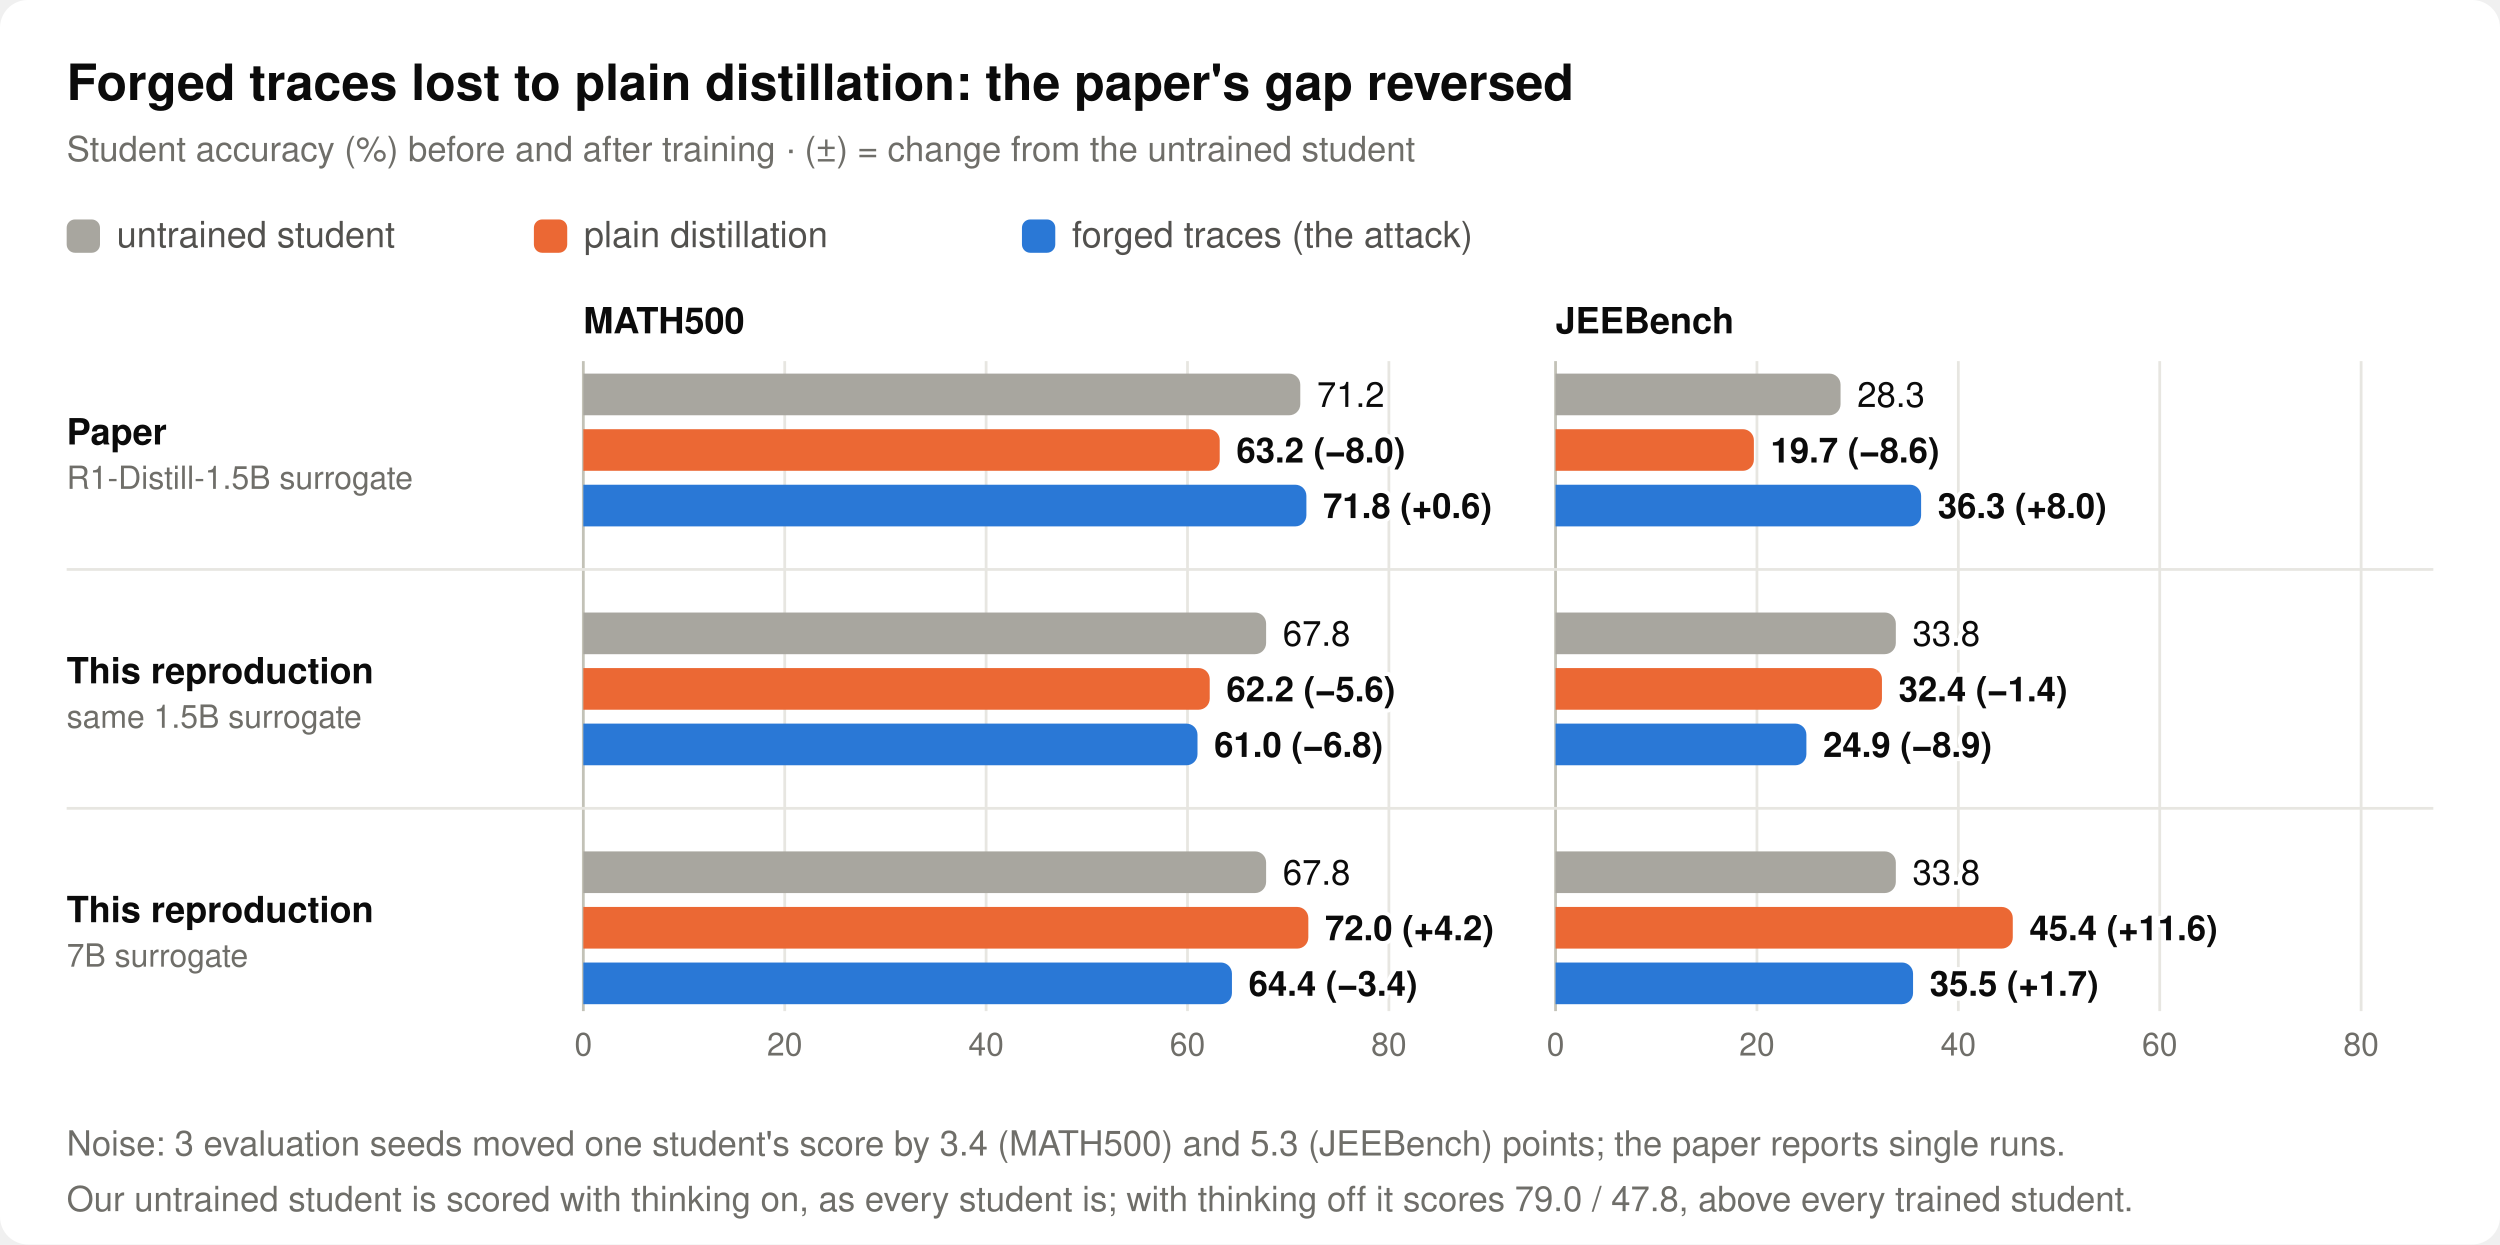
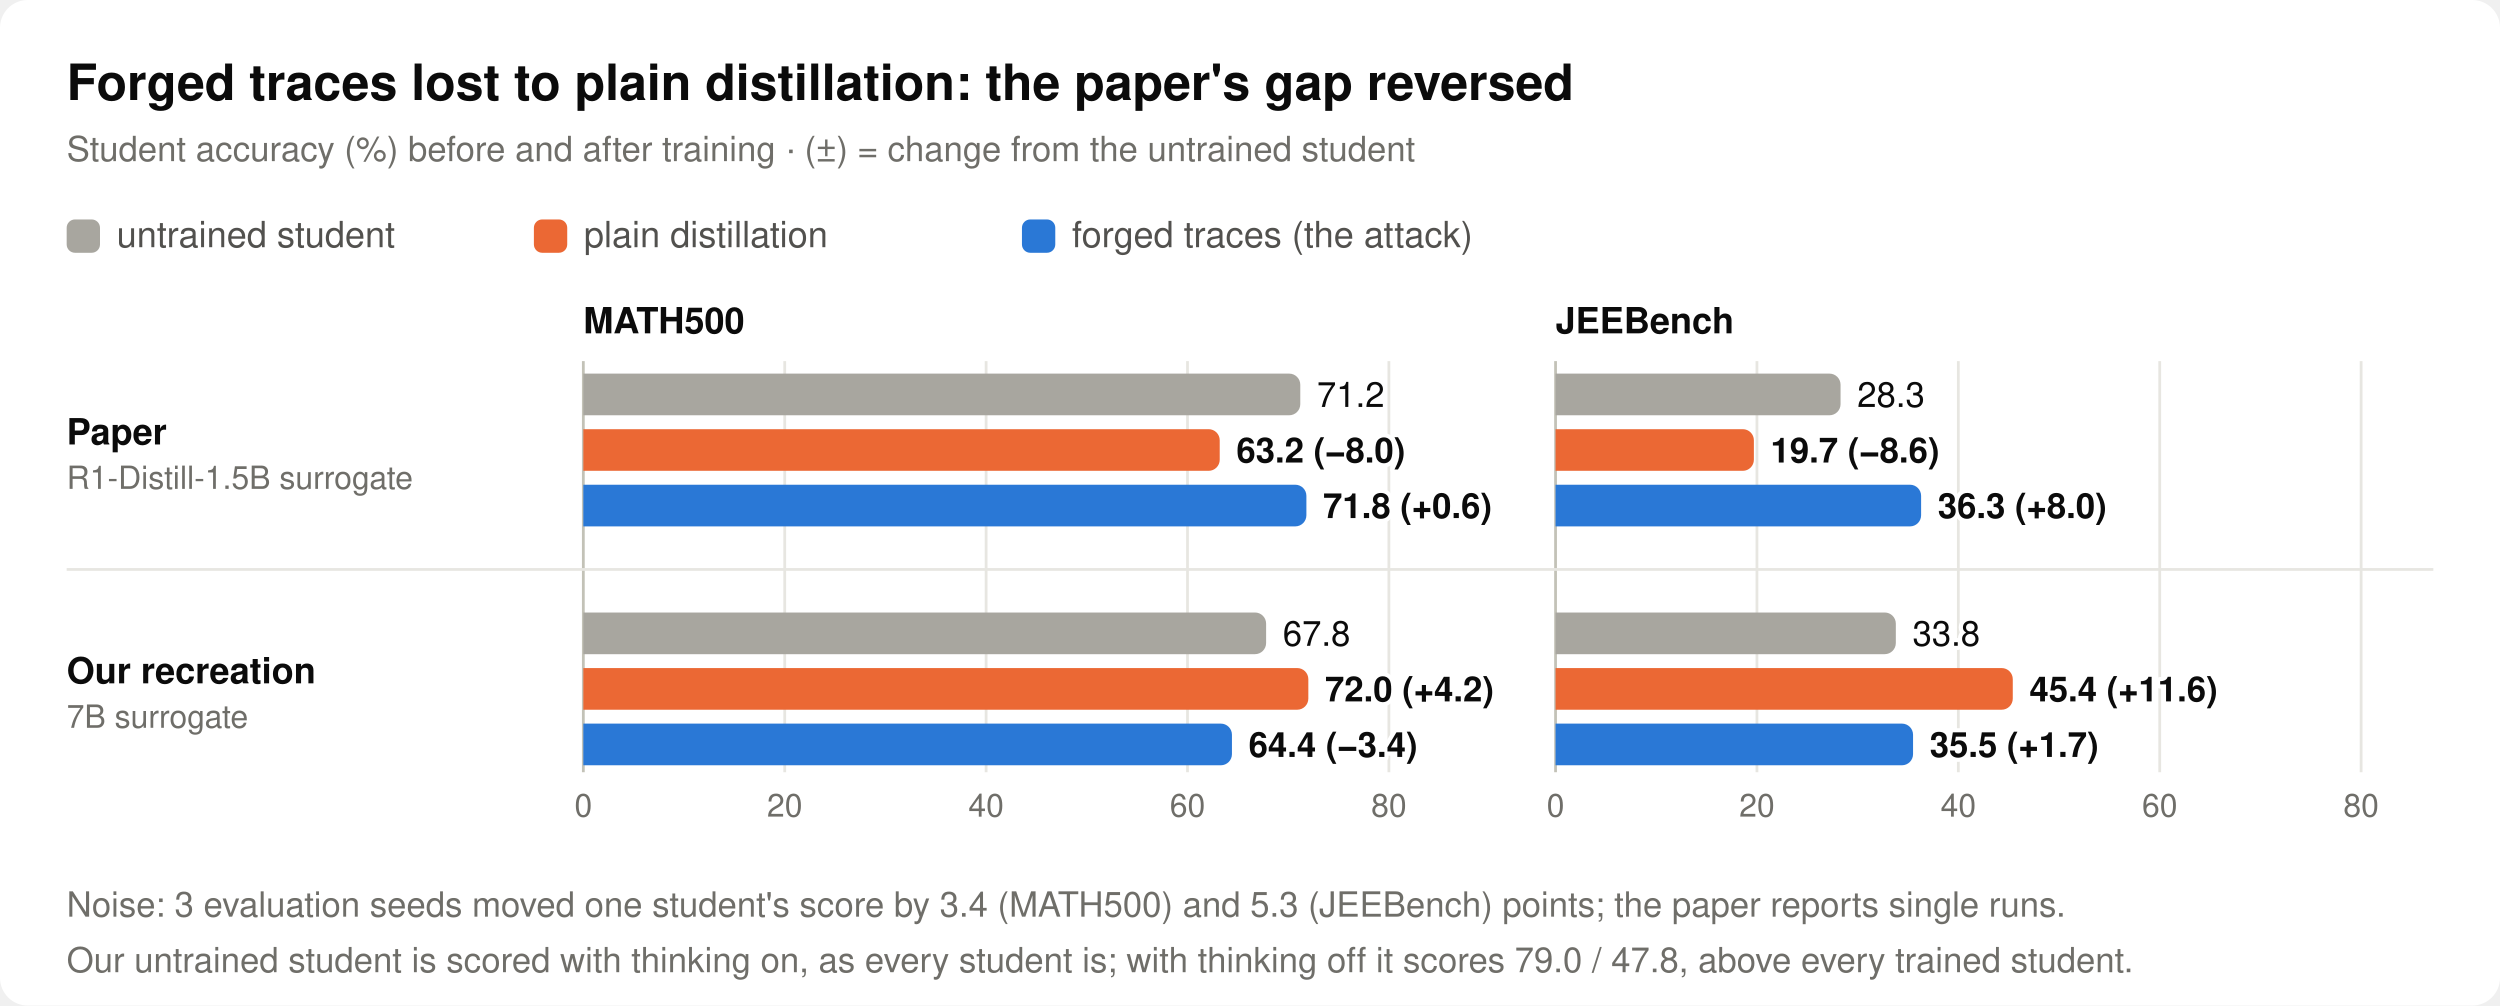
- <svg xmlns="http://www.w3.org/2000/svg" width="900" height="448" viewBox="0 0 900 448" role="img" aria-label="Untrained student vs plain distillation vs forged traces, paper and reproduction">
-   <rect x="0.0" y="0.0" width="900.0" height="448.0" rx="10" fill="#ffffff" />
+ <svg xmlns="http://www.w3.org/2000/svg" width="900" height="362" viewBox="0 0 900 362" role="img" aria-label="Untrained student vs plain distillation vs forged traces, paper and our recreation">
+   <rect x="0.0" y="0.0" width="900.0" height="362.0" rx="10" fill="#ffffff" />
  <text x="24.0" y="36.0" font-family="system-ui, -apple-system, &quot;Segoe UI&quot;, Helvetica, Arial, sans-serif" font-size="18" fill="#0b0b0b" text-anchor="start" font-weight="700" style="">Forged traces lost to plain distillation: the paper's gap reversed</text>
  <text x="24.0" y="58.0" font-family="system-ui, -apple-system, &quot;Segoe UI&quot;, Helvetica, Arial, sans-serif" font-size="12.5" fill="#6f6e69" text-anchor="start" font-weight="normal" style="">Student accuracy (%) before and after training · (±) = change from the untrained student</text>
  <rect x="24.0" y="79.0" width="12.0" height="12.0" rx="3" fill="#a8a69f" />
  <text x="42.0" y="89.0" font-family="system-ui, -apple-system, &quot;Segoe UI&quot;, Helvetica, Arial, sans-serif" font-size="13" fill="#52514e" text-anchor="start" font-weight="normal" style="">untrained student</text>
  <rect x="192.2" y="79.0" width="12.0" height="12.0" rx="3" fill="#eb6834" />
  <text x="210.2" y="89.0" font-family="system-ui, -apple-system, &quot;Segoe UI&quot;, Helvetica, Arial, sans-serif" font-size="13" fill="#52514e" text-anchor="start" font-weight="normal" style="">plain distillation</text>
  <rect x="367.9" y="79.0" width="12.0" height="12.0" rx="3" fill="#2a78d6" />
  <text x="385.9" y="89.0" font-family="system-ui, -apple-system, &quot;Segoe UI&quot;, Helvetica, Arial, sans-serif" font-size="13" fill="#52514e" text-anchor="start" font-weight="normal" style="">forged traces (the attack)</text>
  <text x="210.0" y="120.0" font-family="system-ui, -apple-system, &quot;Segoe UI&quot;, Helvetica, Arial, sans-serif" font-size="13" fill="#0b0b0b" text-anchor="start" font-weight="700" style="">MATH500</text>
-   <line x1="210.0" y1="130.0" x2="210.0" y2="364.0" stroke="#c3c2b7" stroke-width="1.0" />
-   <text x="210.0" y="380.0" font-family="system-ui, -apple-system, &quot;Segoe UI&quot;, Helvetica, Arial, sans-serif" font-size="11.5" fill="#6f6e69" text-anchor="middle" font-weight="normal" style="font-variant-numeric: tabular-nums;">0</text>
-   <line x1="282.5" y1="130.0" x2="282.5" y2="364.0" stroke="#e7e6e1" stroke-width="1.0" />
-   <text x="282.5" y="380.0" font-family="system-ui, -apple-system, &quot;Segoe UI&quot;, Helvetica, Arial, sans-serif" font-size="11.5" fill="#6f6e69" text-anchor="middle" font-weight="normal" style="font-variant-numeric: tabular-nums;">20</text>
-   <line x1="355.0" y1="130.0" x2="355.0" y2="364.0" stroke="#e7e6e1" stroke-width="1.0" />
-   <text x="355.0" y="380.0" font-family="system-ui, -apple-system, &quot;Segoe UI&quot;, Helvetica, Arial, sans-serif" font-size="11.5" fill="#6f6e69" text-anchor="middle" font-weight="normal" style="font-variant-numeric: tabular-nums;">40</text>
-   <line x1="427.5" y1="130.0" x2="427.5" y2="364.0" stroke="#e7e6e1" stroke-width="1.0" />
-   <text x="427.5" y="380.0" font-family="system-ui, -apple-system, &quot;Segoe UI&quot;, Helvetica, Arial, sans-serif" font-size="11.5" fill="#6f6e69" text-anchor="middle" font-weight="normal" style="font-variant-numeric: tabular-nums;">60</text>
-   <line x1="500.0" y1="130.0" x2="500.0" y2="364.0" stroke="#e7e6e1" stroke-width="1.0" />
-   <text x="500.0" y="380.0" font-family="system-ui, -apple-system, &quot;Segoe UI&quot;, Helvetica, Arial, sans-serif" font-size="11.5" fill="#6f6e69" text-anchor="middle" font-weight="normal" style="font-variant-numeric: tabular-nums;">80</text>
+   <line x1="210.0" y1="130.0" x2="210.0" y2="278.0" stroke="#c3c2b7" stroke-width="1.0" />
+   <text x="210.0" y="294.0" font-family="system-ui, -apple-system, &quot;Segoe UI&quot;, Helvetica, Arial, sans-serif" font-size="11.5" fill="#6f6e69" text-anchor="middle" font-weight="normal" style="font-variant-numeric: tabular-nums;">0</text>
+   <line x1="282.5" y1="130.0" x2="282.5" y2="278.0" stroke="#e7e6e1" stroke-width="1.0" />
+   <text x="282.5" y="294.0" font-family="system-ui, -apple-system, &quot;Segoe UI&quot;, Helvetica, Arial, sans-serif" font-size="11.5" fill="#6f6e69" text-anchor="middle" font-weight="normal" style="font-variant-numeric: tabular-nums;">20</text>
+   <line x1="355.0" y1="130.0" x2="355.0" y2="278.0" stroke="#e7e6e1" stroke-width="1.0" />
+   <text x="355.0" y="294.0" font-family="system-ui, -apple-system, &quot;Segoe UI&quot;, Helvetica, Arial, sans-serif" font-size="11.5" fill="#6f6e69" text-anchor="middle" font-weight="normal" style="font-variant-numeric: tabular-nums;">40</text>
+   <line x1="427.5" y1="130.0" x2="427.5" y2="278.0" stroke="#e7e6e1" stroke-width="1.0" />
+   <text x="427.5" y="294.0" font-family="system-ui, -apple-system, &quot;Segoe UI&quot;, Helvetica, Arial, sans-serif" font-size="11.5" fill="#6f6e69" text-anchor="middle" font-weight="normal" style="font-variant-numeric: tabular-nums;">60</text>
+   <line x1="500.0" y1="130.0" x2="500.0" y2="278.0" stroke="#e7e6e1" stroke-width="1.0" />
+   <text x="500.0" y="294.0" font-family="system-ui, -apple-system, &quot;Segoe UI&quot;, Helvetica, Arial, sans-serif" font-size="11.5" fill="#6f6e69" text-anchor="middle" font-weight="normal" style="font-variant-numeric: tabular-nums;">80</text>
  <path d="M210.0,134.5 H464.1 a4,4 0 0 1 4,4 V145.5 a4,4 0 0 1 -4,4 H210.0 Z" fill="#a8a69f" />
  <text x="474.1" y="146.5" font-family="system-ui, -apple-system, &quot;Segoe UI&quot;, Helvetica, Arial, sans-serif" font-size="12.5" fill="#0b0b0b" text-anchor="start" font-weight="400" style="font-variant-numeric: tabular-nums;" paint-order="stroke" stroke="#ffffff" stroke-width="3" stroke-linejoin="round">71.2</text>
  <path d="M210.0,154.5 H435.1 a4,4 0 0 1 4,4 V165.5 a4,4 0 0 1 -4,4 H210.0 Z" fill="#eb6834" />
  <text x="445.1" y="166.5" font-family="system-ui, -apple-system, &quot;Segoe UI&quot;, Helvetica, Arial, sans-serif" font-size="12.5" fill="#0b0b0b" text-anchor="start" font-weight="600" style="font-variant-numeric: tabular-nums;" paint-order="stroke" stroke="#ffffff" stroke-width="3" stroke-linejoin="round">63.2 (−8.0)</text>
  <path d="M210.0,174.5 H466.3 a4,4 0 0 1 4,4 V185.5 a4,4 0 0 1 -4,4 H210.0 Z" fill="#2a78d6" />
  <text x="476.3" y="186.5" font-family="system-ui, -apple-system, &quot;Segoe UI&quot;, Helvetica, Arial, sans-serif" font-size="12.5" fill="#0b0b0b" text-anchor="start" font-weight="600" style="font-variant-numeric: tabular-nums;" paint-order="stroke" stroke="#ffffff" stroke-width="3" stroke-linejoin="round">71.8 (+0.6)</text>
  <path d="M210.0,220.5 H451.8 a4,4 0 0 1 4,4 V231.5 a4,4 0 0 1 -4,4 H210.0 Z" fill="#a8a69f" />
  <text x="461.8" y="232.5" font-family="system-ui, -apple-system, &quot;Segoe UI&quot;, Helvetica, Arial, sans-serif" font-size="12.5" fill="#0b0b0b" text-anchor="start" font-weight="400" style="font-variant-numeric: tabular-nums;" paint-order="stroke" stroke="#ffffff" stroke-width="3" stroke-linejoin="round">67.8</text>
-   <path d="M210.0,240.5 H431.5 a4,4 0 0 1 4,4 V251.5 a4,4 0 0 1 -4,4 H210.0 Z" fill="#eb6834" />
-   <text x="441.5" y="252.5" font-family="system-ui, -apple-system, &quot;Segoe UI&quot;, Helvetica, Arial, sans-serif" font-size="12.5" fill="#0b0b0b" text-anchor="start" font-weight="600" style="font-variant-numeric: tabular-nums;" paint-order="stroke" stroke="#ffffff" stroke-width="3" stroke-linejoin="round">62.2 (−5.6)</text>
-   <path d="M210.0,260.5 H427.1 a4,4 0 0 1 4,4 V271.5 a4,4 0 0 1 -4,4 H210.0 Z" fill="#2a78d6" />
-   <text x="437.1" y="272.5" font-family="system-ui, -apple-system, &quot;Segoe UI&quot;, Helvetica, Arial, sans-serif" font-size="12.5" fill="#0b0b0b" text-anchor="start" font-weight="600" style="font-variant-numeric: tabular-nums;" paint-order="stroke" stroke="#ffffff" stroke-width="3" stroke-linejoin="round">61.0 (−6.8)</text>
-   <path d="M210.0,306.5 H451.8 a4,4 0 0 1 4,4 V317.5 a4,4 0 0 1 -4,4 H210.0 Z" fill="#a8a69f" />
-   <text x="461.8" y="318.5" font-family="system-ui, -apple-system, &quot;Segoe UI&quot;, Helvetica, Arial, sans-serif" font-size="12.5" fill="#0b0b0b" text-anchor="start" font-weight="400" style="font-variant-numeric: tabular-nums;" paint-order="stroke" stroke="#ffffff" stroke-width="3" stroke-linejoin="round">67.8</text>
-   <path d="M210.0,326.5 H467.0 a4,4 0 0 1 4,4 V337.5 a4,4 0 0 1 -4,4 H210.0 Z" fill="#eb6834" />
-   <text x="477.0" y="338.5" font-family="system-ui, -apple-system, &quot;Segoe UI&quot;, Helvetica, Arial, sans-serif" font-size="12.5" fill="#0b0b0b" text-anchor="start" font-weight="600" style="font-variant-numeric: tabular-nums;" paint-order="stroke" stroke="#ffffff" stroke-width="3" stroke-linejoin="round">72.0 (+4.2)</text>
-   <path d="M210.0,346.5 H439.5 a4,4 0 0 1 4,4 V357.5 a4,4 0 0 1 -4,4 H210.0 Z" fill="#2a78d6" />
-   <text x="449.5" y="358.5" font-family="system-ui, -apple-system, &quot;Segoe UI&quot;, Helvetica, Arial, sans-serif" font-size="12.5" fill="#0b0b0b" text-anchor="start" font-weight="600" style="font-variant-numeric: tabular-nums;" paint-order="stroke" stroke="#ffffff" stroke-width="3" stroke-linejoin="round">64.4 (−3.4)</text>
+   <path d="M210.0,240.5 H467.0 a4,4 0 0 1 4,4 V251.5 a4,4 0 0 1 -4,4 H210.0 Z" fill="#eb6834" />
+   <text x="477.0" y="252.5" font-family="system-ui, -apple-system, &quot;Segoe UI&quot;, Helvetica, Arial, sans-serif" font-size="12.5" fill="#0b0b0b" text-anchor="start" font-weight="600" style="font-variant-numeric: tabular-nums;" paint-order="stroke" stroke="#ffffff" stroke-width="3" stroke-linejoin="round">72.0 (+4.2)</text>
+   <path d="M210.0,260.5 H439.5 a4,4 0 0 1 4,4 V271.5 a4,4 0 0 1 -4,4 H210.0 Z" fill="#2a78d6" />
+   <text x="449.5" y="272.5" font-family="system-ui, -apple-system, &quot;Segoe UI&quot;, Helvetica, Arial, sans-serif" font-size="12.5" fill="#0b0b0b" text-anchor="start" font-weight="600" style="font-variant-numeric: tabular-nums;" paint-order="stroke" stroke="#ffffff" stroke-width="3" stroke-linejoin="round">64.4 (−3.4)</text>
  <text x="560.0" y="120.0" font-family="system-ui, -apple-system, &quot;Segoe UI&quot;, Helvetica, Arial, sans-serif" font-size="13" fill="#0b0b0b" text-anchor="start" font-weight="700" style="">JEEBench</text>
-   <line x1="560.0" y1="130.0" x2="560.0" y2="364.0" stroke="#c3c2b7" stroke-width="1.0" />
-   <text x="560.0" y="380.0" font-family="system-ui, -apple-system, &quot;Segoe UI&quot;, Helvetica, Arial, sans-serif" font-size="11.5" fill="#6f6e69" text-anchor="middle" font-weight="normal" style="font-variant-numeric: tabular-nums;">0</text>
-   <line x1="632.5" y1="130.0" x2="632.5" y2="364.0" stroke="#e7e6e1" stroke-width="1.0" />
-   <text x="632.5" y="380.0" font-family="system-ui, -apple-system, &quot;Segoe UI&quot;, Helvetica, Arial, sans-serif" font-size="11.5" fill="#6f6e69" text-anchor="middle" font-weight="normal" style="font-variant-numeric: tabular-nums;">20</text>
-   <line x1="705.0" y1="130.0" x2="705.0" y2="364.0" stroke="#e7e6e1" stroke-width="1.0" />
-   <text x="705.0" y="380.0" font-family="system-ui, -apple-system, &quot;Segoe UI&quot;, Helvetica, Arial, sans-serif" font-size="11.5" fill="#6f6e69" text-anchor="middle" font-weight="normal" style="font-variant-numeric: tabular-nums;">40</text>
-   <line x1="777.5" y1="130.0" x2="777.5" y2="364.0" stroke="#e7e6e1" stroke-width="1.0" />
-   <text x="777.5" y="380.0" font-family="system-ui, -apple-system, &quot;Segoe UI&quot;, Helvetica, Arial, sans-serif" font-size="11.5" fill="#6f6e69" text-anchor="middle" font-weight="normal" style="font-variant-numeric: tabular-nums;">60</text>
-   <line x1="850.0" y1="130.0" x2="850.0" y2="364.0" stroke="#e7e6e1" stroke-width="1.0" />
-   <text x="850.0" y="380.0" font-family="system-ui, -apple-system, &quot;Segoe UI&quot;, Helvetica, Arial, sans-serif" font-size="11.5" fill="#6f6e69" text-anchor="middle" font-weight="normal" style="font-variant-numeric: tabular-nums;">80</text>
+   <line x1="560.0" y1="130.0" x2="560.0" y2="278.0" stroke="#c3c2b7" stroke-width="1.0" />
+   <text x="560.0" y="294.0" font-family="system-ui, -apple-system, &quot;Segoe UI&quot;, Helvetica, Arial, sans-serif" font-size="11.5" fill="#6f6e69" text-anchor="middle" font-weight="normal" style="font-variant-numeric: tabular-nums;">0</text>
+   <line x1="632.5" y1="130.0" x2="632.5" y2="278.0" stroke="#e7e6e1" stroke-width="1.0" />
+   <text x="632.5" y="294.0" font-family="system-ui, -apple-system, &quot;Segoe UI&quot;, Helvetica, Arial, sans-serif" font-size="11.5" fill="#6f6e69" text-anchor="middle" font-weight="normal" style="font-variant-numeric: tabular-nums;">20</text>
+   <line x1="705.0" y1="130.0" x2="705.0" y2="278.0" stroke="#e7e6e1" stroke-width="1.0" />
+   <text x="705.0" y="294.0" font-family="system-ui, -apple-system, &quot;Segoe UI&quot;, Helvetica, Arial, sans-serif" font-size="11.5" fill="#6f6e69" text-anchor="middle" font-weight="normal" style="font-variant-numeric: tabular-nums;">40</text>
+   <line x1="777.5" y1="130.0" x2="777.5" y2="278.0" stroke="#e7e6e1" stroke-width="1.0" />
+   <text x="777.5" y="294.0" font-family="system-ui, -apple-system, &quot;Segoe UI&quot;, Helvetica, Arial, sans-serif" font-size="11.5" fill="#6f6e69" text-anchor="middle" font-weight="normal" style="font-variant-numeric: tabular-nums;">60</text>
+   <line x1="850.0" y1="130.0" x2="850.0" y2="278.0" stroke="#e7e6e1" stroke-width="1.0" />
+   <text x="850.0" y="294.0" font-family="system-ui, -apple-system, &quot;Segoe UI&quot;, Helvetica, Arial, sans-serif" font-size="11.5" fill="#6f6e69" text-anchor="middle" font-weight="normal" style="font-variant-numeric: tabular-nums;">80</text>
  <path d="M560.0,134.5 H658.6 a4,4 0 0 1 4,4 V145.5 a4,4 0 0 1 -4,4 H560.0 Z" fill="#a8a69f" />
  <text x="668.6" y="146.5" font-family="system-ui, -apple-system, &quot;Segoe UI&quot;, Helvetica, Arial, sans-serif" font-size="12.5" fill="#0b0b0b" text-anchor="start" font-weight="400" style="font-variant-numeric: tabular-nums;" paint-order="stroke" stroke="#ffffff" stroke-width="3" stroke-linejoin="round">28.3</text>
  <path d="M560.0,154.5 H627.4 a4,4 0 0 1 4,4 V165.5 a4,4 0 0 1 -4,4 H560.0 Z" fill="#eb6834" />
  <text x="637.4" y="166.5" font-family="system-ui, -apple-system, &quot;Segoe UI&quot;, Helvetica, Arial, sans-serif" font-size="12.5" fill="#0b0b0b" text-anchor="start" font-weight="600" style="font-variant-numeric: tabular-nums;" paint-order="stroke" stroke="#ffffff" stroke-width="3" stroke-linejoin="round">19.7 (−8.6)</text>
  <path d="M560.0,174.5 H687.6 a4,4 0 0 1 4,4 V185.5 a4,4 0 0 1 -4,4 H560.0 Z" fill="#2a78d6" />
  <text x="697.6" y="186.5" font-family="system-ui, -apple-system, &quot;Segoe UI&quot;, Helvetica, Arial, sans-serif" font-size="12.5" fill="#0b0b0b" text-anchor="start" font-weight="600" style="font-variant-numeric: tabular-nums;" paint-order="stroke" stroke="#ffffff" stroke-width="3" stroke-linejoin="round">36.3 (+8.0)</text>
  <path d="M560.0,220.5 H678.5 a4,4 0 0 1 4,4 V231.5 a4,4 0 0 1 -4,4 H560.0 Z" fill="#a8a69f" />
  <text x="688.5" y="232.5" font-family="system-ui, -apple-system, &quot;Segoe UI&quot;, Helvetica, Arial, sans-serif" font-size="12.5" fill="#0b0b0b" text-anchor="start" font-weight="400" style="font-variant-numeric: tabular-nums;" paint-order="stroke" stroke="#ffffff" stroke-width="3" stroke-linejoin="round">33.8</text>
-   <path d="M560.0,240.5 H673.5 a4,4 0 0 1 4,4 V251.5 a4,4 0 0 1 -4,4 H560.0 Z" fill="#eb6834" />
-   <text x="683.5" y="252.5" font-family="system-ui, -apple-system, &quot;Segoe UI&quot;, Helvetica, Arial, sans-serif" font-size="12.5" fill="#0b0b0b" text-anchor="start" font-weight="600" style="font-variant-numeric: tabular-nums;" paint-order="stroke" stroke="#ffffff" stroke-width="3" stroke-linejoin="round">32.4 (−1.4)</text>
-   <path d="M560.0,260.5 H646.3 a4,4 0 0 1 4,4 V271.5 a4,4 0 0 1 -4,4 H560.0 Z" fill="#2a78d6" />
-   <text x="656.3" y="272.5" font-family="system-ui, -apple-system, &quot;Segoe UI&quot;, Helvetica, Arial, sans-serif" font-size="12.5" fill="#0b0b0b" text-anchor="start" font-weight="600" style="font-variant-numeric: tabular-nums;" paint-order="stroke" stroke="#ffffff" stroke-width="3" stroke-linejoin="round">24.9 (−8.9)</text>
-   <path d="M560.0,306.5 H678.5 a4,4 0 0 1 4,4 V317.5 a4,4 0 0 1 -4,4 H560.0 Z" fill="#a8a69f" />
-   <text x="688.5" y="318.5" font-family="system-ui, -apple-system, &quot;Segoe UI&quot;, Helvetica, Arial, sans-serif" font-size="12.5" fill="#0b0b0b" text-anchor="start" font-weight="400" style="font-variant-numeric: tabular-nums;" paint-order="stroke" stroke="#ffffff" stroke-width="3" stroke-linejoin="round">33.8</text>
-   <path d="M560.0,326.5 H720.6 a4,4 0 0 1 4,4 V337.5 a4,4 0 0 1 -4,4 H560.0 Z" fill="#eb6834" />
-   <text x="730.6" y="338.5" font-family="system-ui, -apple-system, &quot;Segoe UI&quot;, Helvetica, Arial, sans-serif" font-size="12.5" fill="#0b0b0b" text-anchor="start" font-weight="600" style="font-variant-numeric: tabular-nums;" paint-order="stroke" stroke="#ffffff" stroke-width="3" stroke-linejoin="round">45.4 (+11.6)</text>
-   <path d="M560.0,346.5 H684.7 a4,4 0 0 1 4,4 V357.5 a4,4 0 0 1 -4,4 H560.0 Z" fill="#2a78d6" />
-   <text x="694.7" y="358.5" font-family="system-ui, -apple-system, &quot;Segoe UI&quot;, Helvetica, Arial, sans-serif" font-size="12.5" fill="#0b0b0b" text-anchor="start" font-weight="600" style="font-variant-numeric: tabular-nums;" paint-order="stroke" stroke="#ffffff" stroke-width="3" stroke-linejoin="round">35.5 (+1.7)</text>
+   <path d="M560.0,240.5 H720.6 a4,4 0 0 1 4,4 V251.5 a4,4 0 0 1 -4,4 H560.0 Z" fill="#eb6834" />
+   <text x="730.6" y="252.5" font-family="system-ui, -apple-system, &quot;Segoe UI&quot;, Helvetica, Arial, sans-serif" font-size="12.5" fill="#0b0b0b" text-anchor="start" font-weight="600" style="font-variant-numeric: tabular-nums;" paint-order="stroke" stroke="#ffffff" stroke-width="3" stroke-linejoin="round">45.4 (+11.6)</text>
+   <path d="M560.0,260.5 H684.7 a4,4 0 0 1 4,4 V271.5 a4,4 0 0 1 -4,4 H560.0 Z" fill="#2a78d6" />
+   <text x="694.7" y="272.5" font-family="system-ui, -apple-system, &quot;Segoe UI&quot;, Helvetica, Arial, sans-serif" font-size="12.5" fill="#0b0b0b" text-anchor="start" font-weight="600" style="font-variant-numeric: tabular-nums;" paint-order="stroke" stroke="#ffffff" stroke-width="3" stroke-linejoin="round">35.5 (+1.7)</text>
  <text x="24.0" y="160.0" font-family="system-ui, -apple-system, &quot;Segoe UI&quot;, Helvetica, Arial, sans-serif" font-size="13" fill="#0b0b0b" text-anchor="start" font-weight="600" style="">Paper</text>
  <text x="24.0" y="176.0" font-family="system-ui, -apple-system, &quot;Segoe UI&quot;, Helvetica, Arial, sans-serif" font-size="11.5" fill="#6f6e69" text-anchor="start" font-weight="normal" style="">R1-Distill-1.5B surrogate</text>
-   <text x="24.0" y="246.0" font-family="system-ui, -apple-system, &quot;Segoe UI&quot;, Helvetica, Arial, sans-serif" font-size="13" fill="#0b0b0b" text-anchor="start" font-weight="600" style="">This reproduction</text>
-   <text x="24.0" y="262.0" font-family="system-ui, -apple-system, &quot;Segoe UI&quot;, Helvetica, Arial, sans-serif" font-size="11.5" fill="#6f6e69" text-anchor="start" font-weight="normal" style="">same 1.5B surrogate</text>
+   <text x="24.0" y="246.0" font-family="system-ui, -apple-system, &quot;Segoe UI&quot;, Helvetica, Arial, sans-serif" font-size="13" fill="#0b0b0b" text-anchor="start" font-weight="600" style="">Our recreation</text>
+   <text x="24.0" y="262.0" font-family="system-ui, -apple-system, &quot;Segoe UI&quot;, Helvetica, Arial, sans-serif" font-size="11.5" fill="#6f6e69" text-anchor="start" font-weight="normal" style="">7B surrogate</text>
  <line x1="24.0" y1="205.0" x2="876.0" y2="205.0" stroke="#e7e6e1" stroke-width="1.0" />
-   <text x="24.0" y="332.0" font-family="system-ui, -apple-system, &quot;Segoe UI&quot;, Helvetica, Arial, sans-serif" font-size="13" fill="#0b0b0b" text-anchor="start" font-weight="600" style="">This reproduction</text>
-   <text x="24.0" y="348.0" font-family="system-ui, -apple-system, &quot;Segoe UI&quot;, Helvetica, Arial, sans-serif" font-size="11.5" fill="#6f6e69" text-anchor="start" font-weight="normal" style="">7B surrogate</text>
-   <line x1="24.0" y1="291.0" x2="876.0" y2="291.0" stroke="#e7e6e1" stroke-width="1.0" />
-   <text x="24.0" y="416.0" font-family="system-ui, -apple-system, &quot;Segoe UI&quot;, Helvetica, Arial, sans-serif" font-size="12.5" fill="#6f6e69" text-anchor="start" font-weight="normal" style="">Noise: 3 evaluation seeds moved one student's score by 3.4 (MATH500) and 5.3 (JEEBench) points; the paper reports single runs.</text>
-   <text x="24.0" y="436.0" font-family="system-ui, -apple-system, &quot;Segoe UI&quot;, Helvetica, Arial, sans-serif" font-size="12.5" fill="#6f6e69" text-anchor="start" font-weight="normal" style="">Our untrained student is scored with thinking on, as every student is; with thinking off it scores 79.0 / 47.8, above every trained student.</text>
+   <text x="24.0" y="330.0" font-family="system-ui, -apple-system, &quot;Segoe UI&quot;, Helvetica, Arial, sans-serif" font-size="12.5" fill="#6f6e69" text-anchor="start" font-weight="normal" style="">Noise: 3 evaluation seeds moved one student's score by 3.4 (MATH500) and 5.3 (JEEBench) points; the paper reports single runs.</text>
+   <text x="24.0" y="350.0" font-family="system-ui, -apple-system, &quot;Segoe UI&quot;, Helvetica, Arial, sans-serif" font-size="12.5" fill="#6f6e69" text-anchor="start" font-weight="normal" style="">Our untrained student is scored with thinking on, as every student is; with thinking off it scores 79.0 / 47.8, above every trained student.</text>
</svg>
